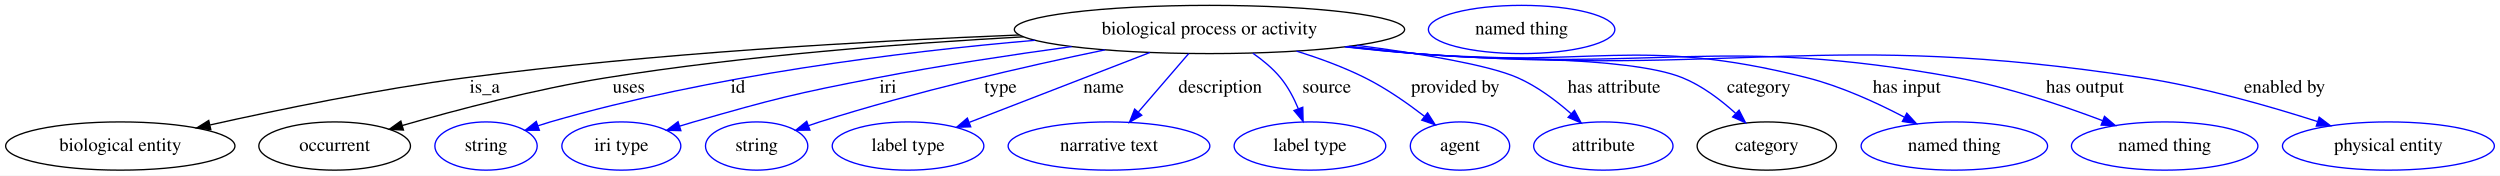
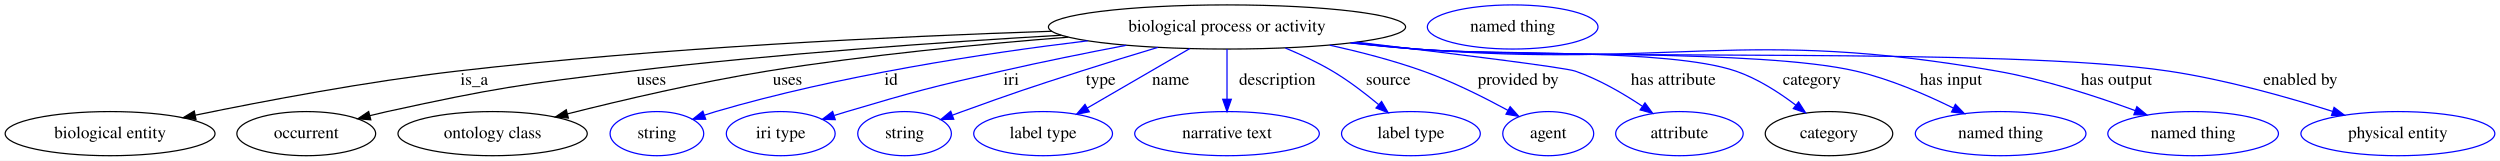
- <svg xmlns="http://www.w3.org/2000/svg" width="1866pt" height="131pt" viewBox="0.00 0.00 1866.09 131.00">
+ <svg xmlns="http://www.w3.org/2000/svg" width="2039pt" height="131pt" viewBox="0.00 0.00 2039.09 131.00">
  <g id="graph0" class="graph" transform="scale(1 1) rotate(0) translate(4 127)">
-     <polygon fill="#ffffff" stroke="transparent" points="-4,4 -4,-127 1862.085,-127 1862.085,4 -4,4" />
+     <polygon fill="#ffffff" stroke="transparent" points="-4,4 -4,-127 2035.085,-127 2035.085,4 -4,4" />
    <g id="node1" class="node">
-       <ellipse fill="none" stroke="#000000" cx="898.792" cy="-105" rx="145.674" ry="18" />
-       <text text-anchor="middle" x="898.792" y="-101.3" font-family="Times,serif" font-size="14.00" fill="#000000">biological process or activity</text>
+       <ellipse fill="none" stroke="#000000" cx="996.792" cy="-105" rx="145.674" ry="18" />
+       <text text-anchor="middle" x="996.792" y="-101.3" font-family="Times,serif" font-size="14.00" fill="#000000">biological process or activity</text>
    </g>
    <g id="node2" class="node">
      <ellipse fill="none" stroke="#000000" cx="85.792" cy="-18" rx="85.585" ry="18" />
      <text text-anchor="middle" x="85.792" y="-14.3" font-family="Times,serif" font-size="14.00" fill="#000000">biological entity</text>
    </g>
    <g id="edge1" class="edge">
-       <path fill="none" stroke="#000000" d="M756.867,-100.892C644.436,-96.41 483.576,-87.27 343.792,-69 278.429,-60.457 204.732,-45.329 152.891,-33.761" />
-       <polygon fill="#000000" stroke="#000000" points="153.347,-30.276 142.823,-31.497 151.812,-37.105 153.347,-30.276" />
-       <text text-anchor="middle" x="357.792" y="-57.8" font-family="Times,serif" font-size="14.00" fill="#000000">is_a</text>
+       <path fill="none" stroke="#000000" d="M853.91,-101.512C726.359,-97.28 534.638,-88.167 368.792,-69 295.458,-60.525 212.42,-44.824 155.357,-33.073" />
+       <polygon fill="#000000" stroke="#000000" points="155.869,-29.605 145.367,-31.002 154.448,-36.459 155.869,-29.605" />
+       <text text-anchor="middle" x="382.792" y="-57.8" font-family="Times,serif" font-size="14.00" fill="#000000">is_a</text>
    </g>
    <g id="node3" class="node">
      <ellipse fill="none" stroke="#000000" cx="245.792" cy="-18" rx="56.59" ry="18" />
      <text text-anchor="middle" x="245.792" y="-14.3" font-family="Times,serif" font-size="14.00" fill="#000000">occurrent</text>
    </g>
    <g id="edge2" class="edge">
-       <path fill="none" stroke="#000000" d="M760.014,-99.517C670.716,-94.606 552.408,-85.52 448.792,-69 396.081,-60.596 337.026,-45.046 296.262,-33.317" />
-       <polygon fill="#000000" stroke="#000000" points="297.145,-29.928 286.565,-30.499 295.192,-36.651 297.145,-29.928" />
-       <text text-anchor="middle" x="465.292" y="-57.8" font-family="Times,serif" font-size="14.00" fill="#000000">uses</text>
+       <path fill="none" stroke="#000000" d="M861.612,-98.271C763.924,-92.609 628.927,-83.141 510.792,-69 421.776,-58.344 399.375,-55.153 311.792,-36 307.177,-34.991 302.402,-33.86 297.629,-32.671" />
+       <polygon fill="#000000" stroke="#000000" points="298.441,-29.266 287.885,-30.167 296.699,-36.046 298.441,-29.266" />
+       <text text-anchor="middle" x="527.292" y="-57.8" font-family="Times,serif" font-size="14.00" fill="#000000">uses</text>
    </g>
    <g id="node4" class="node">
-       <ellipse fill="none" stroke="#0000ff" cx="358.792" cy="-18" rx="38.194" ry="18" />
-       <text text-anchor="middle" x="358.792" y="-14.3" font-family="Times,serif" font-size="14.00" fill="#000000">string</text>
+       <ellipse fill="none" stroke="#000000" cx="397.792" cy="-18" rx="77.187" ry="18" />
+       <text text-anchor="middle" x="397.792" y="-14.3" font-family="Times,serif" font-size="14.00" fill="#000000">ontology class</text>
    </g>
    <g id="edge3" class="edge">
-       <path fill="none" stroke="#0000ff" d="M768.478,-96.918C668.062,-88.261 526.596,-70.753 406.792,-36 403.811,-35.135 400.752,-34.172 397.69,-33.153" />
-       <polygon fill="#0000ff" stroke="#0000ff" points="398.594,-29.762 388,-29.763 396.283,-36.369 398.594,-29.762" />
-       <text text-anchor="middle" x="546.792" y="-57.8" font-family="Times,serif" font-size="14.00" fill="#000000">id</text>
+       <path fill="none" stroke="#000000" d="M867.407,-96.688C794.9,-91.002 702.99,-82.086 621.792,-69 566.149,-60.033 503.682,-45.425 458.88,-34.137" />
+       <polygon fill="#000000" stroke="#000000" points="459.582,-30.704 449.028,-31.637 457.86,-37.489 459.582,-30.704" />
+       <text text-anchor="middle" x="638.292" y="-57.8" font-family="Times,serif" font-size="14.00" fill="#000000">uses</text>
    </g>
    <g id="node5" class="node">
-       <ellipse fill="none" stroke="#0000ff" cx="459.792" cy="-18" rx="44.393" ry="18" />
-       <text text-anchor="middle" x="459.792" y="-14.3" font-family="Times,serif" font-size="14.00" fill="#000000">iri type</text>
+       <ellipse fill="none" stroke="#0000ff" cx="531.792" cy="-18" rx="38.194" ry="18" />
+       <text text-anchor="middle" x="531.792" y="-14.3" font-family="Times,serif" font-size="14.00" fill="#000000">string</text>
    </g>
    <g id="edge4" class="edge">
-       <path fill="none" stroke="#0000ff" d="M795.875,-92.225C751.136,-86.114 698.213,-78.133 650.792,-69 589.292,-57.156 574,-53.252 513.792,-36 510.413,-35.032 506.929,-33.985 503.436,-32.9" />
-       <polygon fill="#0000ff" stroke="#0000ff" points="504.236,-29.481 493.646,-29.775 502.108,-36.15 504.236,-29.481" />
-       <text text-anchor="middle" x="658.792" y="-57.8" font-family="Times,serif" font-size="14.00" fill="#000000">iri</text>
+       <path fill="none" stroke="#0000ff" d="M883.192,-93.724C798.396,-83.506 680.319,-65.445 579.792,-36 576.814,-35.127 573.756,-34.159 570.695,-33.136" />
+       <polygon fill="#0000ff" stroke="#0000ff" points="571.602,-29.745 561.007,-29.738 569.285,-36.35 571.602,-29.745" />
+       <text text-anchor="middle" x="722.792" y="-57.8" font-family="Times,serif" font-size="14.00" fill="#000000">id</text>
    </g>
    <g id="node6" class="node">
-       <ellipse fill="none" stroke="#0000ff" cx="560.792" cy="-18" rx="38.194" ry="18" />
-       <text text-anchor="middle" x="560.792" y="-14.3" font-family="Times,serif" font-size="14.00" fill="#000000">string</text>
+       <ellipse fill="none" stroke="#0000ff" cx="632.792" cy="-18" rx="44.393" ry="18" />
+       <text text-anchor="middle" x="632.792" y="-14.3" font-family="Times,serif" font-size="14.00" fill="#000000">iri type</text>
    </g>
    <g id="edge5" class="edge">
-       <path fill="none" stroke="#0000ff" d="M820.738,-89.788C761.648,-77.481 678.812,-58.528 607.792,-36 605.059,-35.133 602.255,-34.193 599.442,-33.212" />
-       <polygon fill="#0000ff" stroke="#0000ff" points="600.533,-29.885 589.939,-29.77 598.149,-36.466 600.533,-29.885" />
-       <text text-anchor="middle" x="742.792" y="-57.8" font-family="Times,serif" font-size="14.00" fill="#000000">type</text>
+       <path fill="none" stroke="#0000ff" d="M914.581,-90.061C882.7,-83.968 845.952,-76.578 812.792,-69 756.359,-56.103 742.281,-52.495 686.792,-36 683.422,-34.998 679.946,-33.927 676.458,-32.825" />
+       <polygon fill="#0000ff" stroke="#0000ff" points="677.267,-29.409 666.676,-29.672 675.119,-36.071 677.267,-29.409" />
+       <text text-anchor="middle" x="820.792" y="-57.8" font-family="Times,serif" font-size="14.00" fill="#000000">iri</text>
    </g>
    <g id="node7" class="node">
-       <ellipse fill="none" stroke="#0000ff" cx="673.792" cy="-18" rx="56.59" ry="18" />
-       <text text-anchor="middle" x="673.792" y="-14.3" font-family="Times,serif" font-size="14.00" fill="#000000">label type</text>
+       <ellipse fill="none" stroke="#0000ff" cx="733.792" cy="-18" rx="38.194" ry="18" />
+       <text text-anchor="middle" x="733.792" y="-14.3" font-family="Times,serif" font-size="14.00" fill="#000000">string</text>
    </g>
    <g id="edge6" class="edge">
-       <path fill="none" stroke="#0000ff" d="M854.34,-87.812C815.378,-72.747 758.975,-50.937 719.613,-35.717" />
-       <polygon fill="#0000ff" stroke="#0000ff" points="720.583,-32.34 709.993,-31.998 718.058,-38.869 720.583,-32.34" />
-       <text text-anchor="middle" x="819.792" y="-57.8" font-family="Times,serif" font-size="14.00" fill="#000000">name</text>
+       <path fill="none" stroke="#0000ff" d="M940.373,-88.362C920.543,-82.4 898.137,-75.536 877.792,-69 834.437,-55.072 823.618,-51.479 780.792,-36 778.223,-35.071 775.581,-34.101 772.921,-33.113" />
+       <polygon fill="#0000ff" stroke="#0000ff" points="773.905,-29.744 763.313,-29.501 771.442,-36.297 773.905,-29.744" />
+       <text text-anchor="middle" x="893.792" y="-57.8" font-family="Times,serif" font-size="14.00" fill="#000000">type</text>
    </g>
    <g id="node8" class="node">
-       <ellipse fill="none" stroke="#0000ff" cx="823.792" cy="-18" rx="75.287" ry="18" />
-       <text text-anchor="middle" x="823.792" y="-14.3" font-family="Times,serif" font-size="14.00" fill="#000000">narrative text</text>
+       <ellipse fill="none" stroke="#0000ff" cx="846.792" cy="-18" rx="56.59" ry="18" />
+       <text text-anchor="middle" x="846.792" y="-14.3" font-family="Times,serif" font-size="14.00" fill="#000000">label type</text>
    </g>
    <g id="edge7" class="edge">
-       <path fill="none" stroke="#0000ff" d="M883.252,-86.974C872.42,-74.409 857.814,-57.466 845.79,-43.517" />
-       <polygon fill="#0000ff" stroke="#0000ff" points="848.236,-40.995 839.056,-35.706 842.934,-45.565 848.236,-40.995" />
-       <text text-anchor="middle" x="906.792" y="-57.8" font-family="Times,serif" font-size="14.00" fill="#000000">description</text>
+       <path fill="none" stroke="#0000ff" d="M966.438,-87.394C942.239,-73.359 908.292,-53.669 882.736,-38.847" />
+       <polygon fill="#0000ff" stroke="#0000ff" points="884.482,-35.814 874.076,-33.824 880.97,-41.869 884.482,-35.814" />
+       <text text-anchor="middle" x="950.792" y="-57.8" font-family="Times,serif" font-size="14.00" fill="#000000">name</text>
    </g>
    <g id="node9" class="node">
-       <ellipse fill="none" stroke="#0000ff" cx="973.792" cy="-18" rx="56.59" ry="18" />
-       <text text-anchor="middle" x="973.792" y="-14.3" font-family="Times,serif" font-size="14.00" fill="#000000">label type</text>
+       <ellipse fill="none" stroke="#0000ff" cx="996.792" cy="-18" rx="75.287" ry="18" />
+       <text text-anchor="middle" x="996.792" y="-14.3" font-family="Times,serif" font-size="14.00" fill="#000000">narrative text</text>
    </g>
    <g id="edge8" class="edge">
-       <path fill="none" stroke="#0000ff" d="M931.185,-87.267C938.639,-82.099 946.052,-75.945 951.792,-69 957.383,-62.236 961.779,-53.837 965.123,-45.819" />
-       <polygon fill="#0000ff" stroke="#0000ff" points="968.434,-46.956 968.69,-36.365 961.885,-44.485 968.434,-46.956" />
-       <text text-anchor="middle" x="986.292" y="-57.8" font-family="Times,serif" font-size="14.00" fill="#000000">source</text>
+       <path fill="none" stroke="#0000ff" d="M996.792,-86.974C996.792,-75.192 996.792,-59.561 996.792,-46.158" />
+       <polygon fill="#0000ff" stroke="#0000ff" points="1000.293,-46.003 996.792,-36.003 993.293,-46.003 1000.293,-46.003" />
+       <text text-anchor="middle" x="1037.792" y="-57.8" font-family="Times,serif" font-size="14.00" fill="#000000">description</text>
    </g>
    <g id="node10" class="node">
-       <ellipse fill="none" stroke="#0000ff" cx="1085.792" cy="-18" rx="37.093" ry="18" />
-       <text text-anchor="middle" x="1085.792" y="-14.3" font-family="Times,serif" font-size="14.00" fill="#000000">agent</text>
+       <ellipse fill="none" stroke="#0000ff" cx="1146.792" cy="-18" rx="56.59" ry="18" />
+       <text text-anchor="middle" x="1146.792" y="-14.3" font-family="Times,serif" font-size="14.00" fill="#000000">label type</text>
    </g>
    <g id="edge9" class="edge">
-       <path fill="none" stroke="#0000ff" d="M963.745,-88.869C980.783,-83.562 998.842,-76.941 1014.792,-69 1030.507,-61.177 1046.515,-50.012 1059.343,-40.122" />
-       <polygon fill="#0000ff" stroke="#0000ff" points="1061.601,-42.799 1067.279,-33.855 1057.262,-37.306 1061.601,-42.799" />
-       <text text-anchor="middle" x="1082.292" y="-57.8" font-family="Times,serif" font-size="14.00" fill="#000000">provided by</text>
+       <path fill="none" stroke="#0000ff" d="M1044.351,-87.842C1057.179,-82.483 1070.815,-76.093 1082.792,-69 1095.974,-61.194 1109.406,-50.916 1120.539,-41.633" />
+       <polygon fill="#0000ff" stroke="#0000ff" points="1122.863,-44.251 1128.202,-35.099 1118.322,-38.924 1122.863,-44.251" />
+       <text text-anchor="middle" x="1128.292" y="-57.8" font-family="Times,serif" font-size="14.00" fill="#000000">source</text>
    </g>
    <g id="node11" class="node">
-       <ellipse fill="none" stroke="#0000ff" cx="1192.792" cy="-18" rx="51.991" ry="18" />
-       <text text-anchor="middle" x="1192.792" y="-14.3" font-family="Times,serif" font-size="14.00" fill="#000000">attribute</text>
+       <ellipse fill="none" stroke="#0000ff" cx="1258.792" cy="-18" rx="37.093" ry="18" />
+       <text text-anchor="middle" x="1258.792" y="-14.3" font-family="Times,serif" font-size="14.00" fill="#000000">agent</text>
    </g>
    <g id="edge10" class="edge">
-       <path fill="none" stroke="#0000ff" d="M1008.823,-93.178C1056.817,-86.921 1107.054,-78.553 1128.792,-69 1143.341,-62.607 1157.394,-52.064 1168.607,-42.219" />
-       <polygon fill="#0000ff" stroke="#0000ff" points="1171.219,-44.574 1176.237,-35.242 1166.495,-39.408 1171.219,-44.574" />
-       <text text-anchor="middle" x="1200.792" y="-57.8" font-family="Times,serif" font-size="14.00" fill="#000000">has attribute</text>
+       <path fill="none" stroke="#0000ff" d="M1080.511,-90.166C1105.415,-84.688 1132.522,-77.653 1156.792,-69 1180.78,-60.448 1206.413,-47.614 1225.983,-36.961" />
+       <polygon fill="#0000ff" stroke="#0000ff" points="1227.736,-39.991 1234.793,-32.089 1224.348,-33.865 1227.736,-39.991" />
+       <text text-anchor="middle" x="1234.292" y="-57.8" font-family="Times,serif" font-size="14.00" fill="#000000">provided by</text>
    </g>
    <g id="node12" class="node">
-       <ellipse fill="none" stroke="#000000" cx="1314.792" cy="-18" rx="51.991" ry="18" />
-       <text text-anchor="middle" x="1314.792" y="-14.3" font-family="Times,serif" font-size="14.00" fill="#000000">category</text>
+       <ellipse fill="none" stroke="#0000ff" cx="1365.792" cy="-18" rx="51.991" ry="18" />
+       <text text-anchor="middle" x="1365.792" y="-14.3" font-family="Times,serif" font-size="14.00" fill="#000000">attribute</text>
    </g>
    <g id="edge11" class="edge">
-       <path fill="none" stroke="#0000ff" d="M1003.129,-92.431C1019.734,-90.538 1036.728,-88.665 1052.792,-87 1096.958,-82.422 1210.646,-85.691 1251.792,-69 1266.483,-63.041 1280.444,-52.45 1291.473,-42.458" />
-       <polygon fill="#0000ff" stroke="#0000ff" points="1294.107,-44.784 1298.954,-35.363 1289.29,-39.705 1294.107,-44.784" />
-       <text text-anchor="middle" x="1308.792" y="-57.8" font-family="Times,serif" font-size="14.00" fill="#000000">category</text>
+       <path fill="none" stroke="#0000ff" d="M1102.714,-92.603C1179.801,-83.414 1272.162,-71.987 1280.792,-69 1300.097,-62.318 1319.774,-50.867 1335.328,-40.507" />
+       <polygon fill="#0000ff" stroke="#0000ff" points="1337.707,-43.119 1343.975,-34.577 1333.749,-37.346 1337.707,-43.119" />
+       <text text-anchor="middle" x="1360.792" y="-57.8" font-family="Times,serif" font-size="14.00" fill="#000000">has attribute</text>
+     </g>
+     <g id="node13" class="node">
+       <ellipse fill="none" stroke="#000000" cx="1487.792" cy="-18" rx="51.991" ry="18" />
+       <text text-anchor="middle" x="1487.792" y="-14.3" font-family="Times,serif" font-size="14.00" fill="#000000">category</text>
+     </g>
+     <g id="edge12" class="edge">
+       <path fill="none" stroke="#0000ff" d="M1099.854,-92.268C1116.857,-90.365 1134.309,-88.531 1150.792,-87 1208.681,-81.624 1356.791,-87.836 1411.792,-69 1429.47,-62.946 1446.943,-51.693 1460.67,-41.294" />
+       <polygon fill="#0000ff" stroke="#0000ff" points="1463,-43.914 1468.701,-34.984 1458.676,-38.41 1463,-43.914" />
+       <text text-anchor="middle" x="1473.792" y="-57.8" font-family="Times,serif" font-size="14.00" fill="#000000">category</text>
+     </g>
+     <g id="node15" class="node">
+       <ellipse fill="none" stroke="#0000ff" cx="1627.792" cy="-18" rx="69.588" ry="18" />
+       <text text-anchor="middle" x="1627.792" y="-14.3" font-family="Times,serif" font-size="14.00" fill="#000000">named thing</text>
+     </g>
+     <g id="edge13" class="edge">
+       <path fill="none" stroke="#0000ff" d="M1099.001,-92.092C1116.268,-90.187 1134.027,-88.399 1150.792,-87 1230.394,-80.36 1432,-87.135 1509.792,-69 1537.369,-62.572 1566.595,-49.988 1589.062,-38.93" />
+       <polygon fill="#0000ff" stroke="#0000ff" points="1590.892,-41.927 1598.252,-34.306 1587.746,-35.674 1590.892,-41.927" />
+       <text text-anchor="middle" x="1587.292" y="-57.8" font-family="Times,serif" font-size="14.00" fill="#000000">has input</text>
+     </g>
+     <g id="node16" class="node">
+       <ellipse fill="none" stroke="#0000ff" cx="1784.792" cy="-18" rx="69.588" ry="18" />
+       <text text-anchor="middle" x="1784.792" y="-14.3" font-family="Times,serif" font-size="14.00" fill="#000000">named thing</text>
+     </g>
+     <g id="edge14" class="edge">
+       <path fill="none" stroke="#0000ff" d="M1098.159,-92.008C1115.687,-90.089 1133.75,-88.317 1150.792,-87 1360.984,-70.75 1417.13,-105.344 1624.792,-69 1663.701,-62.19 1706.241,-48.304 1737.67,-36.739" />
+       <polygon fill="#0000ff" stroke="#0000ff" points="1738.908,-40.012 1747.051,-33.234 1736.458,-33.455 1738.908,-40.012" />
+       <text text-anchor="middle" x="1722.292" y="-57.8" font-family="Times,serif" font-size="14.00" fill="#000000">has output</text>
+     </g>
+     <g id="node17" class="node">
+       <ellipse fill="none" stroke="#0000ff" cx="1951.792" cy="-18" rx="79.087" ry="18" />
+       <text text-anchor="middle" x="1951.792" y="-14.3" font-family="Times,serif" font-size="14.00" fill="#000000">physical entity</text>
+     </g>
+     <g id="edge15" class="edge">
+       <path fill="none" stroke="#0000ff" d="M1097.322,-91.973C1115.11,-90.033 1133.476,-88.263 1150.792,-87 1286.934,-77.067 1629.777,-89.099 1764.792,-69 1810.776,-62.155 1861.59,-47.844 1898.628,-36.12" />
+       <polygon fill="#0000ff" stroke="#0000ff" points="1899.761,-39.433 1908.214,-33.046 1897.623,-32.767 1899.761,-39.433" />
+       <text text-anchor="middle" x="1872.292" y="-57.8" font-family="Times,serif" font-size="14.00" fill="#000000">enabled by</text>
    </g>
    <g id="node14" class="node">
-       <ellipse fill="none" stroke="#0000ff" cx="1454.792" cy="-18" rx="69.588" ry="18" />
-       <text text-anchor="middle" x="1454.792" y="-14.3" font-family="Times,serif" font-size="14.00" fill="#000000">named thing</text>
-     </g>
-     <g id="edge12" class="edge">
-       <path fill="none" stroke="#0000ff" d="M1001.43,-92.21C1018.565,-90.303 1036.169,-88.483 1052.792,-87 1182.302,-75.448 1218.742,-100.898 1344.792,-69 1370.098,-62.596 1396.699,-50.429 1417.402,-39.586" />
-       <polygon fill="#0000ff" stroke="#0000ff" points="1419.314,-42.532 1426.473,-34.722 1416.006,-36.362 1419.314,-42.532" />
-       <text text-anchor="middle" x="1419.292" y="-57.8" font-family="Times,serif" font-size="14.00" fill="#000000">has input</text>
-     </g>
-     <g id="node15" class="node">
-       <ellipse fill="none" stroke="#0000ff" cx="1611.792" cy="-18" rx="69.588" ry="18" />
-       <text text-anchor="middle" x="1611.792" y="-14.3" font-family="Times,serif" font-size="14.00" fill="#000000">named thing</text>
-     </g>
-     <g id="edge13" class="edge">
-       <path fill="none" stroke="#0000ff" d="M1000.58,-92.057C1017.978,-90.145 1035.889,-88.363 1052.792,-87 1231.945,-72.558 1280.001,-101.39 1456.792,-69 1494.257,-62.136 1535.122,-48.415 1565.483,-36.932" />
-       <polygon fill="#0000ff" stroke="#0000ff" points="1566.873,-40.148 1574.953,-33.294 1564.363,-33.613 1566.873,-40.148" />
-       <text text-anchor="middle" x="1552.292" y="-57.8" font-family="Times,serif" font-size="14.00" fill="#000000">has output</text>
-     </g>
-     <g id="node16" class="node">
-       <ellipse fill="none" stroke="#0000ff" cx="1778.792" cy="-18" rx="79.087" ry="18" />
-       <text text-anchor="middle" x="1778.792" y="-14.3" font-family="Times,serif" font-size="14.00" fill="#000000">physical entity</text>
-     </g>
-     <g id="edge14" class="edge">
-       <path fill="none" stroke="#0000ff" d="M999.74,-91.984C1017.398,-90.055 1035.613,-88.287 1052.792,-87 1293.141,-68.994 1356.542,-105.445 1594.792,-69 1639.72,-62.127 1689.303,-47.987 1725.667,-36.336" />
-       <polygon fill="#0000ff" stroke="#0000ff" points="1727.128,-39.541 1735.558,-33.123 1724.966,-32.883 1727.128,-39.541" />
-       <text text-anchor="middle" x="1701.292" y="-57.8" font-family="Times,serif" font-size="14.00" fill="#000000">enabled by</text>
-     </g>
-     <g id="node13" class="node">
-       <ellipse fill="none" stroke="#0000ff" cx="1131.792" cy="-105" rx="69.588" ry="18" />
-       <text text-anchor="middle" x="1131.792" y="-101.3" font-family="Times,serif" font-size="14.00" fill="#000000">named thing</text>
+       <ellipse fill="none" stroke="#0000ff" cx="1229.792" cy="-105" rx="69.588" ry="18" />
+       <text text-anchor="middle" x="1229.792" y="-101.3" font-family="Times,serif" font-size="14.00" fill="#000000">named thing</text>
    </g>
  </g>
</svg>
